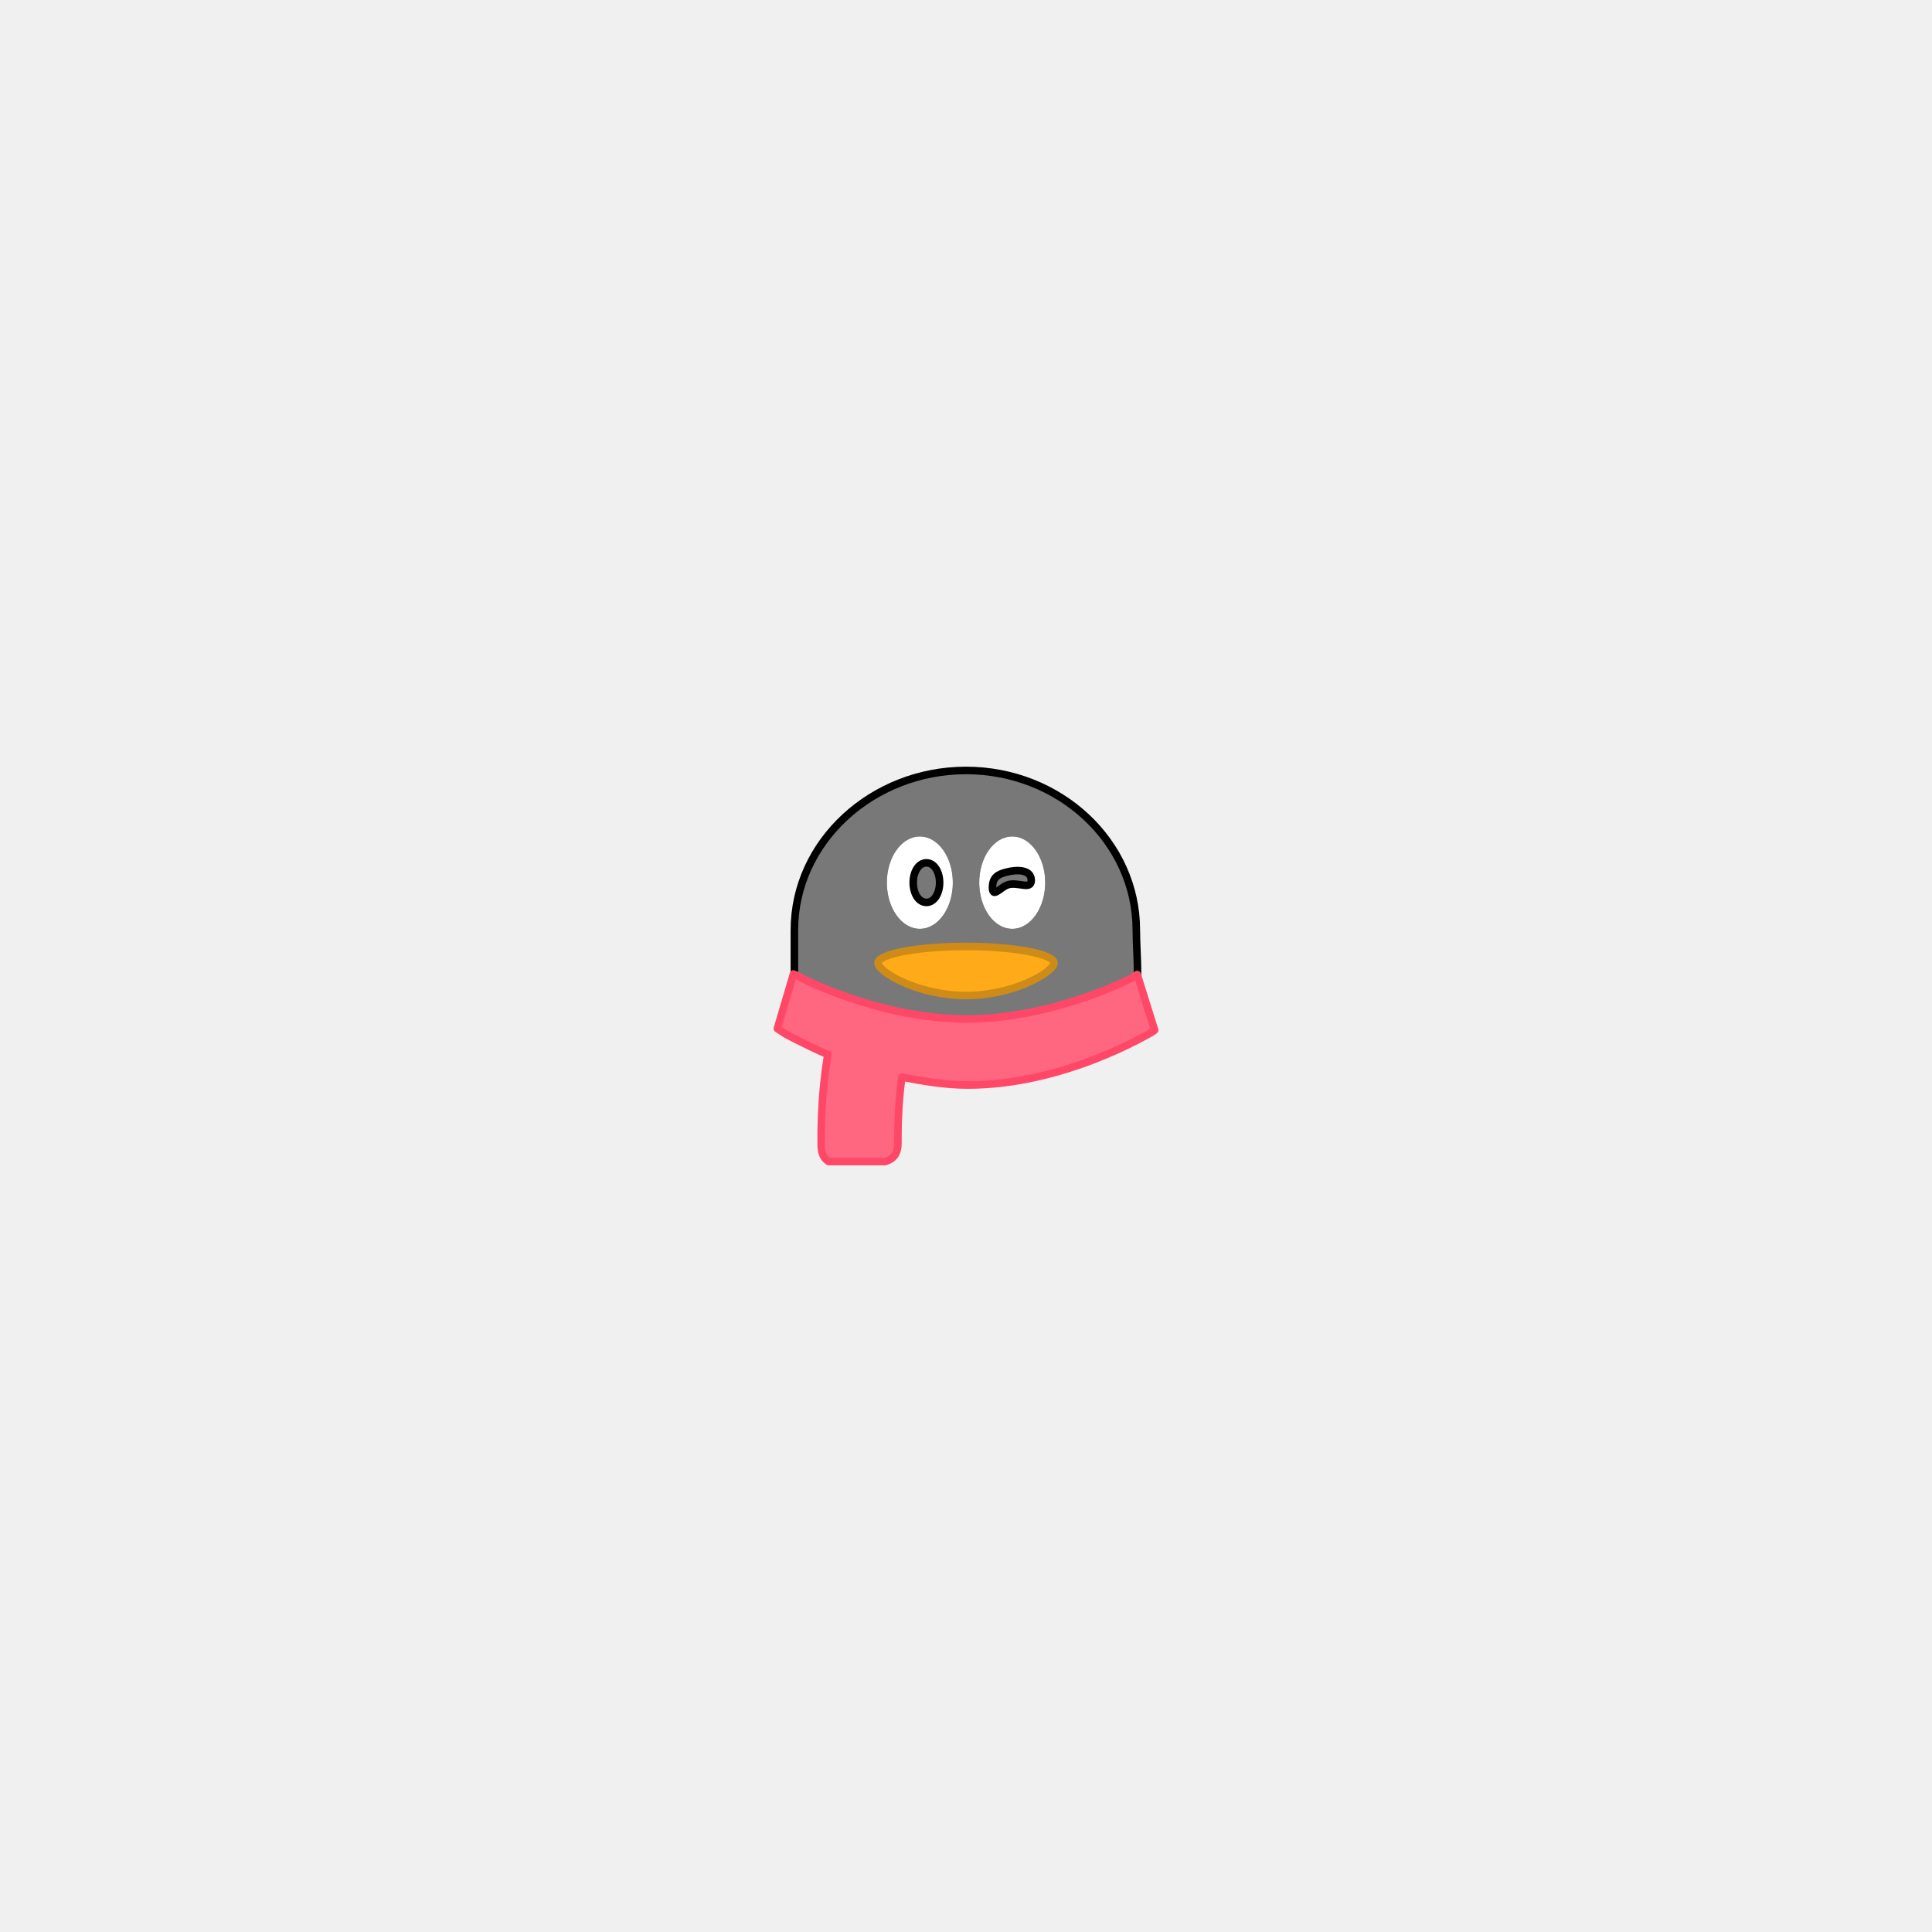
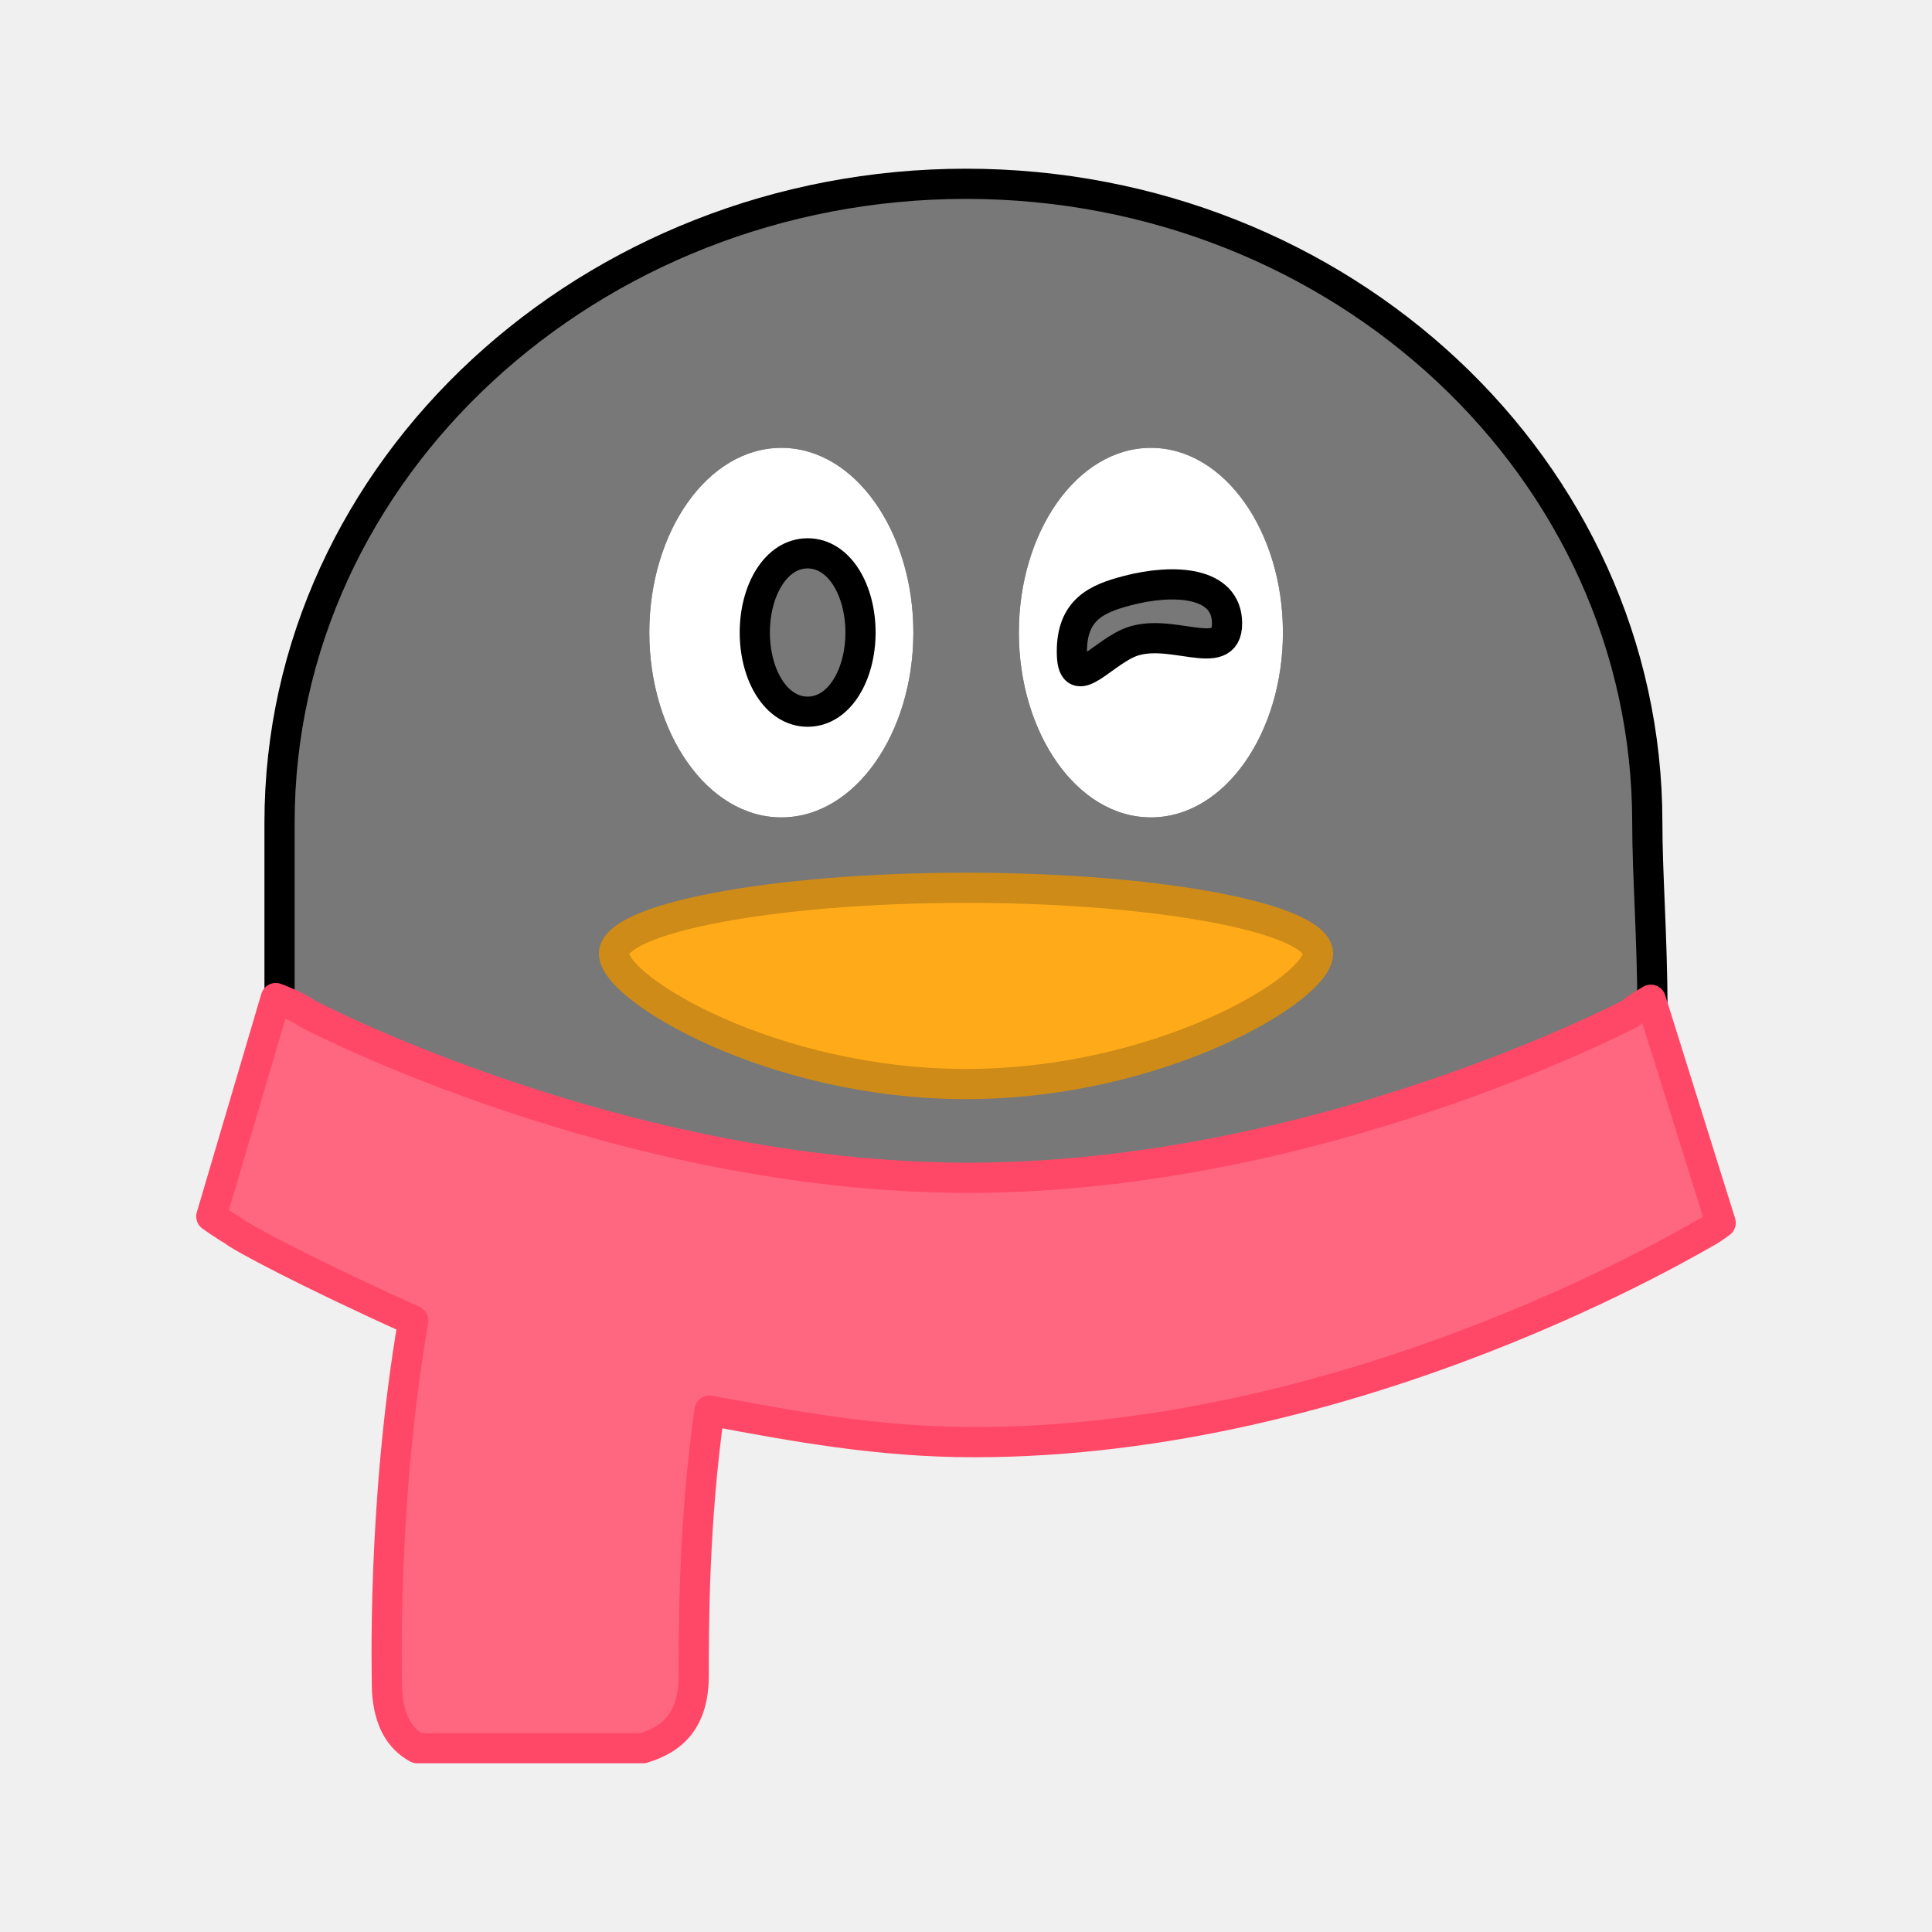
- <svg xmlns="http://www.w3.org/2000/svg" xmlns:ns1="http://vectornator.io" height="100%" xml:space="preserve" viewBox="0 0 512 512" width="100%" version="1.1" style="fill-rule:nonzero;clip-rule:evenodd;stroke-linecap:round;stroke-linejoin:round;">
+ <svg xmlns="http://www.w3.org/2000/svg" xmlns:ns1="http://vectornator.io" height="100%" xml:space="preserve" viewBox="192 192 128 128" width="100%" version="1.1" style="fill-rule:nonzero;clip-rule:evenodd;stroke-linecap:round;stroke-linejoin:round;">
  <defs />
  <g ns1:layerName="图层 1" id="图层 1">
    <g opacity="1">
      <path stroke-linejoin="round" d="M256+204.177C231.161+204.177+210.52+223.058+210.52+246.498C210.52+249.571+210.52+253.989+210.52+258.747C211.161+258.928+211.845+259.245+212.621+259.805C212.621+259.805+233.268+270.639+256.358+270.639C279.447+270.639+300.08+259.805+300.08+259.805C300.575+259.403+301.043+259.088+301.48+258.866C301.469+254.073+301.138+249.938+301.138+246.498C301.138+223.058+280.839+204.177+256+204.177Z" fill="#787878" stroke-linecap="round" stroke-width="2" opacity="1" stroke="#000000" />
      <path fill="#000000" d="M243.766+221.671C248.663+221.671+252.513+227.259+252.513+233.906C252.513+240.553+248.663+246.155+243.766+246.155C238.868+246.155+235.018+240.553+235.018+233.906C235.018+227.259+238.868+221.671+243.766+221.671Z" opacity="1" />
      <path opacity="1" fill="#000000" d="M268.249+221.671C273.147+221.671+276.997+227.259+276.997+233.906C276.997+240.553+273.147+246.155+268.249+246.155C263.351+246.155+259.502+240.553+259.502+233.906C259.502+227.259+263.351+221.671+268.249+221.671Z" />
      <path fill="#000000" d="M245.509+228.66C243.41+228.66+242.007+231.107+242.007+233.906C242.007+236.705+243.41+239.151+245.509+239.151C247.608+239.151+249.011+236.705+249.011+233.906C249.011+231.107+247.608+228.66+245.509+228.66Z" opacity="1" />
      <path fill="#000000" opacity="1" d="M266.506+228.66C264.407+228.66+263.004+231.107+263.004+233.906C263.004+236.705+264.407+232.162+266.506+232.162C268.605+232.162+269.993+236.705+269.993+233.906C269.993+231.107+268.605+228.66+266.506+228.66Z" />
      <path d="M256+250.819C268.828+250.819+279.321+252.853+279.321+255.186C279.321+257.518+268.828+262.488+256+262.487C243.172+262.487+232.679+257.518+232.679+255.186C232.679+252.853+243.172+250.819+256+250.819Z" opacity="1" fill="#000000" />
      <path opacity="1" d="M243.766+221.671C238.868+221.672+235.018+227.259+235.018+233.906C235.018+240.553+238.868+246.155+243.766+246.155C248.663+246.155+252.513+240.553+252.513+233.906C252.513+227.259+248.663+221.671+243.766+221.671Z" fill="#ffffff" />
      <path d="M268.249+221.671C263.351+221.672+259.502+227.259+259.502+233.906C259.502+240.553+263.351+246.155+268.249+246.155C273.147+246.155+276.997+240.553+276.997+233.906C276.997+227.259+273.147+221.671+268.249+221.671Z" fill="#ffffff" opacity="1" />
      <path stroke-linecap="round" opacity="1" d="M245.509+228.66C247.608+228.66+249.011+231.107+249.011+233.906C249.011+236.705+247.608+239.151+245.509+239.151C243.41+239.151+242.007+236.705+242.007+233.906C242.007+231.107+243.41+228.66+245.509+228.66Z" stroke="#000000" stroke-width="2" fill="#787878" stroke-linejoin="round" />
      <path fill="#787878" stroke="#000000" opacity="1" stroke-linecap="round" d="M266.705+231.127C269.74+230.333+273.296+230.507+273.296+233.306C273.296+236.105+269.4+233.386+266.705+234.628C264.799+235.507+263.014+237.971+263.014+235.172C263.014+232.373+264.674+231.657+266.705+231.127Z" stroke-linejoin="round" stroke-width="2" />
      <path stroke-linecap="round" stroke-width="2" stroke="#cf8b17" fill="#ffab19" d="M256+250.819C243.172+250.819+232.679+252.853+232.679+255.186C232.679+257.518+243.172+263.82+256+263.82C268.828+263.82+279.321+257.518+279.321+255.186C279.321+252.853+268.828+250.819+256+250.819Z" stroke-linejoin="round" opacity="1" />
      <path stroke-linecap="round" stroke="#ff4867" fill="#ff6680" opacity="1" stroke-width="2" d="M301.371+258.235C301.371+258.235+300.465+258.767+299.968+259.17C299.968+259.17+279.291+270.031+256.167+270.031C233.043+270.031+212.388+259.17+212.388+259.17C211.611+258.609+210.273+258.124+210.273+258.124L206+272.591C206+272.591+206.891+273.221+207.469+273.548C207.819+273.898+212.369+276.337+219.376+279.49C217.274+291.753+217.64+303.317+217.64+304.017C217.776+306.049+218.498+307.187+219.643+307.823L234.6+307.823C236.633+307.206+237.961+305.938+237.961+302.971C237.961+299.818+237.956+292.813+239.007+285.455C244.613+286.506+250.216+287.547+256.523+287.547C282.1+287.547+304.52+273.898+305.221+273.548C305.525+273.367+306+273.014+306+273.014L301.371+258.235Z" stroke-linejoin="round" />
    </g>
  </g>
</svg>
